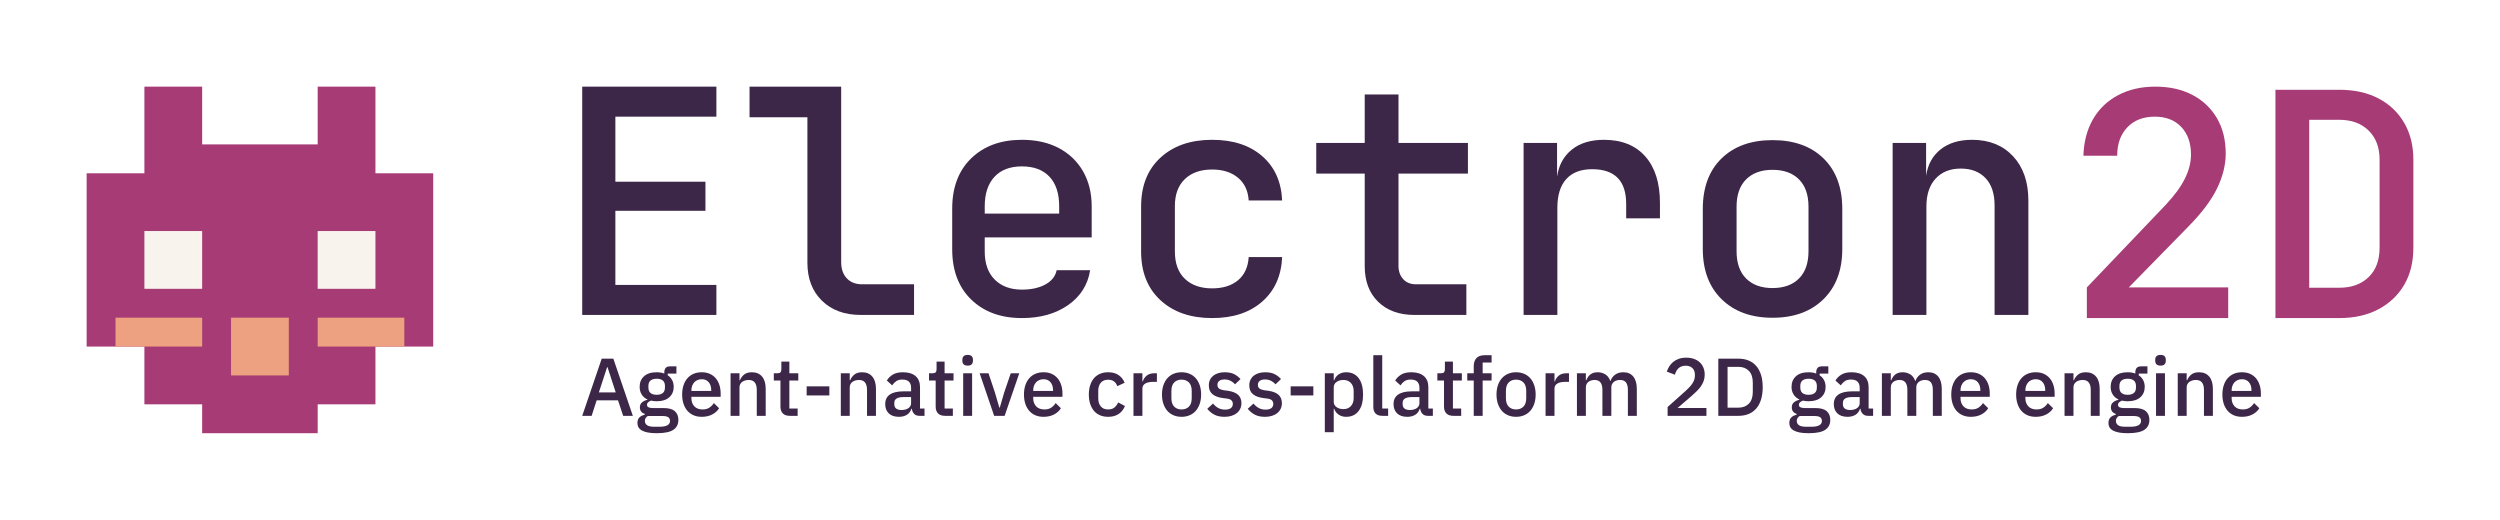
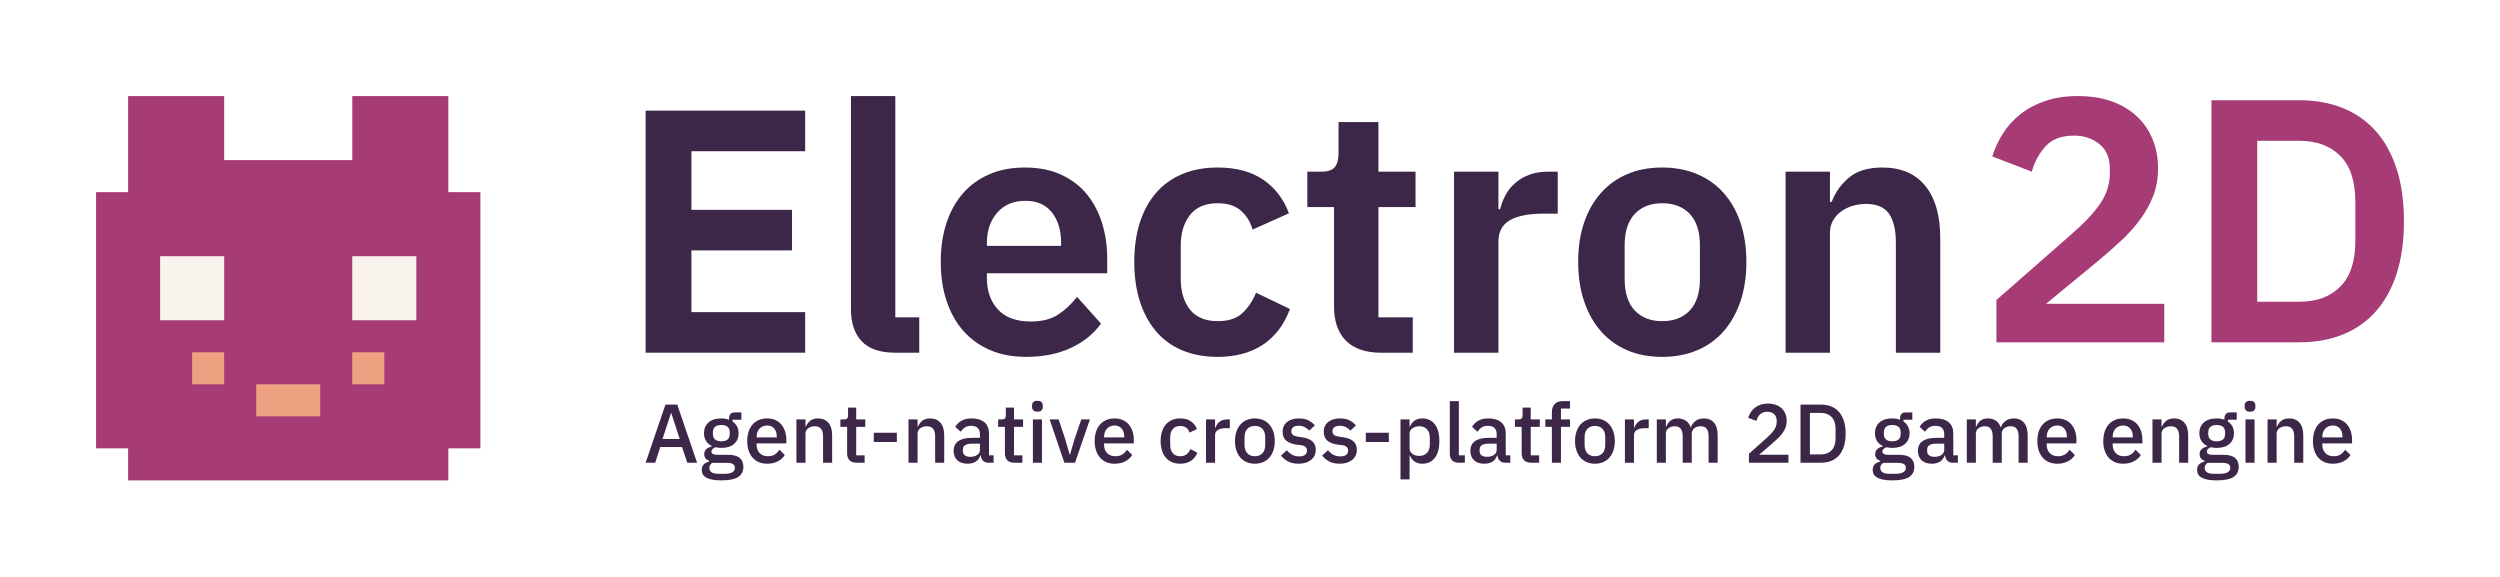
- <svg xmlns="http://www.w3.org/2000/svg" width="692.518" height="144.000" viewBox="0 0 692.518 144.000">
+ <svg xmlns="http://www.w3.org/2000/svg" width="624.511" height="144.000" viewBox="0 0 624.511 144.000">
  <g transform="translate(8.0 8.0) scale(1.0)">
-     <path fill="#A63B75" d="M32 16H48V32H80V16H96V40H112V88H96V104H80V112H48V104H32V88H16V40H32Z" />
+     <path fill="#A63B75" d="M24 16H48V32H80V16H104V40H112V104H104V112H24V104H16V40H24Z" />
    <path fill="#F9F3EE" d="M32 56H48V72H32ZM80 56H96V72H80Z" />
-     <path fill="#EDA181" d="M24 80H48V88H24ZM80 80H104V88H80ZM56 80H72V96H56Z" />
+     <path fill="#EDA181" d="M40 80H48V88H40ZM80 80H88V88H80ZM56 88H72V96H56Z" />
  </g>
-   <g transform="translate(153.1365 87.24229)">
+   <g transform="translate(154.1761 88.10863)">
    <g fill="#3D2749" transform="scale(0.08663328 -0.08663328)">
-       <path transform="translate(0 0)" d="M94 0V730H523V634H200V426H488V333H200V96H523V0Z" />
-       <path transform="translate(600 0)" d="M385 0Q307 0 260.5 45.5Q214 91 214 167V632H29V730H322V169Q322 136 340.0 117.0Q358 98 389 98H555V0Z" />
-       <path transform="translate(1200 0)" d="M300 -10Q199 -10 138.0 49.0Q77 108 77 210V340Q77 442 138.0 501.0Q199 560 300 560Q368 560 418.0 533.5Q468 507 495.5 459.0Q523 411 523 347V248H181V203Q181 145 213.0 113.0Q245 81 300 81Q345 81 375.0 97.5Q405 114 411 143H518Q507 73 447.5 31.5Q388 -10 300 -10ZM181 347V324H419V348Q419 409 388.0 442.0Q357 475 300 475Q243 475 212.0 441.5Q181 408 181 347Z" />
-       <path transform="translate(1800 0)" d="M308 -10Q205 -10 143.0 47.0Q81 104 81 203V347Q81 446 143.0 503.0Q205 560 308 560Q408 560 468.0 508.0Q528 456 532 366H425Q422 413 390.5 439.0Q359 465 308 465Q253 465 221.0 434.5Q189 404 189 348V203Q189 146 221.0 115.5Q253 85 308 85Q360 85 391.0 111.0Q422 137 425 185H532Q528 95 468.0 42.5Q408 -10 308 -10Z" />
-       <path transform="translate(2400 0)" d="M355 0Q282 0 239.0 42.0Q196 84 196 156V452H41V550H196V705H304V550H526V452H304V157Q304 131 319.0 114.5Q334 98 360 98H521V0Z" />
-       <path transform="translate(3000 0)" d="M104 0V550H211V442Q219 497 258.0 528.5Q297 560 361 560Q446 560 493.0 507.0Q540 454 540 358V309H432V355Q432 466 323 466Q269 466 240.5 434.5Q212 403 212 343V0Z" />
-       <path transform="translate(3600 0)" d="M300 -9Q198 -9 137.5 50.0Q77 109 77 211V339Q77 442 137.0 500.5Q197 559 300 559Q403 559 463.0 500.5Q523 442 523 339V211Q523 109 462.5 50.0Q402 -9 300 -9ZM300 86Q354 86 384.5 116.5Q415 147 415 204V346Q415 403 384.5 433.5Q354 464 300 464Q246 464 215.5 433.5Q185 403 185 346V204Q185 147 215.5 116.5Q246 86 300 86Z" />
-       <path transform="translate(4200 0)" d="M84 0V550H191V445Q199 499 237.5 529.5Q276 560 338 560Q420 560 469.0 507.5Q518 455 518 366V0H410V350Q410 407 381.0 437.5Q352 468 302 468Q251 468 221.5 436.0Q192 404 192 347V0Z" />
+       <path transform="translate(0 0)" d="M82 0V698H542V581H214V412H504V295H214V117H542V0Z" />
+       <path transform="translate(600 0)" d="M202 0Q136 0 105.0 33.0Q74 66 74 126V740H202V102H271V0Z" />
+       <path transform="translate(894 0)" d="M285 -12Q227 -12 181.5 7.5Q136 27 104.5 62.5Q73 98 56.0 148.5Q39 199 39 262Q39 324 55.5 374.0Q72 424 103.0 459.5Q134 495 179.0 514.5Q224 534 281 534Q342 534 387.0 513.0Q432 492 461.0 456.0Q490 420 504.5 372.5Q519 325 519 271V229H172V216Q172 159 204.0 124.5Q236 90 299 90Q347 90 377.5 110.0Q408 130 432 161L501 84Q469 39 413.5 13.5Q358 -12 285 -12ZM283 438Q232 438 202.0 404.0Q172 370 172 316V308H386V317Q386 371 359.5 404.5Q333 438 283 438Z" />
+       <path transform="translate(1452 0)" d="M280 -12Q222 -12 177.0 7.0Q132 26 101.5 62.0Q71 98 55.0 148.5Q39 199 39 262Q39 325 55.0 375.0Q71 425 101.5 460.5Q132 496 177.0 515.0Q222 534 280 534Q359 534 410.5 499.0Q462 464 485 402L380 355Q371 388 346.5 409.5Q322 431 280 431Q226 431 199.5 397.0Q173 363 173 308V213Q173 158 199.5 124.5Q226 91 280 91Q326 91 351.0 114.5Q376 138 390 173L488 126Q462 57 409.0 22.5Q356 -12 280 -12Z" />
+       <path transform="translate(1965 0)" d="M237 0Q171 0 136.5 34.5Q102 69 102 133V420H25V522H65Q94 522 104.5 535.5Q115 549 115 576V665H230V522H337V420H230V102H329V0Z" />
+       <path transform="translate(2339 0)" d="M74 0V522H202V414H207Q212 435 222.5 454.5Q233 474 250.0 489.0Q267 504 290.5 513.0Q314 522 345 522H373V401H333Q268 401 235.0 382.0Q202 363 202 320V0Z" />
+       <path transform="translate(2732 0)" d="M281 -12Q225 -12 180.5 7.0Q136 26 104.5 62.0Q73 98 56.0 148.5Q39 199 39 262Q39 325 56.0 375.0Q73 425 104.5 460.5Q136 496 180.5 515.0Q225 534 281 534Q337 534 382.0 515.0Q427 496 458.5 460.5Q490 425 507.0 375.0Q524 325 524 262Q524 199 507.0 148.5Q490 98 458.5 62.0Q427 26 382.0 7.0Q337 -12 281 -12ZM281 91Q332 91 361.0 122.0Q390 153 390 213V310Q390 369 361.0 400.0Q332 431 281 431Q231 431 202.0 400.0Q173 369 173 310V213Q173 153 202.0 122.0Q231 91 281 91Z" />
+       <path transform="translate(3295 0)" d="M74 0V522H202V435H207Q223 477 257.5 505.5Q292 534 353 534Q434 534 477.0 481.0Q520 428 520 330V0H392V317Q392 373 372.0 401.0Q352 429 306 429Q286 429 267.5 423.5Q249 418 234.5 407.5Q220 397 211.0 381.5Q202 366 202 345V0Z" />
    </g>
  </g>
-   <g transform="translate(571.142 88.10863)">
+   <g transform="translate(493.3454 85.50963)">
    <g fill="#A63B75" transform="scale(0.08663328 -0.08663328)">
-       <path transform="translate(0 0)" d="M80 0V98L333 363Q375 408 394.0 447.0Q413 486 413 523Q413 578 382.0 611.0Q351 644 297 644Q242 644 209.5 610.0Q177 576 177 519H69Q71 586 99.5 635.5Q128 685 179.5 712.5Q231 740 299 740Q367 740 417.5 713.5Q468 687 496.0 639.0Q524 591 524 526Q524 472 496.5 415.0Q469 358 404 292L214 98H532V0Z" />
-       <path transform="translate(600 0)" d="M83 0V730H287Q359 730 412.0 702.5Q465 675 494.5 624.5Q524 574 524 507V225Q524 156 494.5 106.0Q465 56 412.0 28.0Q359 0 287 0ZM191 97H287Q346 97 381.0 131.0Q416 165 416 225V507Q416 565 381.0 599.5Q346 634 287 634H191Z" />
+       <path transform="translate(0 0)" d="M546 0H62V122L281 314Q337 363 363.0 402.5Q389 442 389 488V501Q389 547 359.0 571.5Q329 596 286 596Q232 596 204.0 565.5Q176 535 164 492L50 536Q61 571 81.0 602.5Q101 634 131.5 658.0Q162 682 203.0 696.0Q244 710 297 710Q352 710 395.0 694.5Q438 679 467.5 651.0Q497 623 512.5 585.0Q528 547 528 502Q528 458 514.0 422.0Q500 386 476.0 353.5Q452 321 420.0 291.5Q388 262 352 232L205 111H546Z" />
+       <path transform="translate(600 0)" d="M82 698H336Q404 698 459.5 676.0Q515 654 554.5 610.5Q594 567 615.5 501.5Q637 436 637 349Q637 262 615.5 196.5Q594 131 554.5 87.5Q515 44 459.5 22.0Q404 0 336 0H82ZM336 117Q410 117 453.5 160.5Q497 204 497 294V404Q497 494 453.5 537.5Q410 581 336 581H214V117Z" />
    </g>
  </g>
-   <g transform="translate(160.7808 115.1898)">
-     <g fill="#3D2749" transform="scale(0.0226896 -0.0226896)">
+   <g transform="translate(160.8224 115.5904)">
+     <g fill="#3D2749" transform="scale(0.0208 -0.0208)">
      <path transform="translate(0 0)" d="M522 0 459 189H198L137 0H22L260 698H402L640 0ZM331 594H326L225 286H431Z" />
      <path transform="translate(662 0)" d="M534 -49Q534 -130 472.0 -171.0Q410 -212 270 -212Q206 -212 161.5 -203.5Q117 -195 88.5 -179.0Q60 -163 47.0 -140.0Q34 -117 34 -87Q34 -44 57.5 -20.0Q81 4 123 13V24Q64 43 64 104Q64 144 91.0 165.5Q118 187 156 196V200Q110 222 85.5 261.5Q61 301 61 354Q61 434 114.5 483.0Q168 532 268 532Q323 532 362 516V530Q362 565 378.5 584.5Q395 604 430 604H510V516H404V495Q439 472 458.0 435.5Q477 399 477 354Q477 275 423.0 226.5Q369 178 269 178Q231 178 201 186Q181 179 166.0 166.5Q151 154 151 134Q151 113 170.0 104.0Q189 95 224 95H352Q448 95 491.0 56.5Q534 18 534 -49ZM432 -61Q432 -34 411.5 -18.0Q391 -2 337 -2H161Q125 -23 125 -62Q125 -94 150.5 -113.5Q176 -133 237 -133H305Q432 -133 432 -61ZM269 257Q317 257 343.5 278.5Q370 300 370 345V365Q370 410 343.5 431.5Q317 453 269 453Q221 453 194.5 431.5Q168 410 168 365V345Q168 300 194.5 278.5Q221 257 269 257Z" />
      <path transform="translate(1199 0)" d="M282 -12Q226 -12 182.0 7.0Q138 26 107.0 61.5Q76 97 59.5 147.5Q43 198 43 260Q43 322 59.5 372.5Q76 423 107.0 458.5Q138 494 182.0 513.0Q226 532 282 532Q339 532 382.5 512.0Q426 492 455.0 456.5Q484 421 498.5 374.0Q513 327 513 273V232H156V215Q156 155 191.5 116.5Q227 78 293 78Q341 78 374.0 99.0Q407 120 430 156L494 93Q465 45 410.0 16.5Q355 -12 282 -12ZM282 447Q254 447 230.5 437.0Q207 427 190.5 409.0Q174 391 165.0 366.0Q156 341 156 311V304H398V314Q398 374 367.0 410.5Q336 447 282 447Z" />
      <path transform="translate(1755 0)" d="M78 0V520H187V434H192Q209 476 243.5 504.0Q278 532 338 532Q418 532 462.5 479.5Q507 427 507 330V0H398V316Q398 438 300 438Q279 438 258.5 432.5Q238 427 222.0 416.0Q206 405 196.5 388.0Q187 371 187 348V0Z" />
      <path transform="translate(2335 0)" d="M222 0Q165 0 136.0 29.5Q107 59 107 113V431H26V520H70Q97 520 107.5 532.0Q118 544 118 571V662H216V520H325V431H216V89H317V0Z" />
      <path transform="translate(2700 0)" d="M62 249V360H339V249Z" />
      <path transform="translate(3101 0)" d="M78 0V520H187V434H192Q209 476 243.5 504.0Q278 532 338 532Q418 532 462.5 479.5Q507 427 507 330V0H398V316Q398 438 300 438Q279 438 258.5 432.5Q238 427 222.0 416.0Q206 405 196.5 388.0Q187 371 187 348V0Z" />
      <path transform="translate(3681 0)" d="M459 0Q416 0 393.0 24.5Q370 49 365 87H360Q345 38 305.0 13.0Q265 -12 208 -12Q127 -12 83.5 30.0Q40 72 40 143Q40 221 96.5 260.0Q153 299 262 299H356V343Q356 391 330.0 417.0Q304 443 249 443Q203 443 174.0 423.0Q145 403 125 372L60 431Q86 475 133.0 503.5Q180 532 256 532Q357 532 411.0 485.0Q465 438 465 350V89H520V0ZM239 71Q290 71 323.0 93.5Q356 116 356 154V229H264Q151 229 151 159V141Q151 106 174.5 88.5Q198 71 239 71Z" />
      <path transform="translate(4230 0)" d="M222 0Q165 0 136.0 29.5Q107 59 107 113V431H26V520H70Q97 520 107.5 532.0Q118 544 118 571V662H216V520H325V431H216V89H317V0Z" />
      <path transform="translate(4595 0)" d="M133 613Q99 613 83.5 629.0Q68 645 68 670V687Q68 712 83.5 728.0Q99 744 133 744Q167 744 182.0 728.0Q197 712 197 687V670Q197 645 182.0 629.0Q167 613 133 613ZM78 520H187V0H78Z" />
      <path transform="translate(4860 0)" d="M191 0 14 520H122L201 283L254 101H260L313 283L394 520H498L319 0Z" />
      <path transform="translate(5372 0)" d="M282 -12Q226 -12 182.0 7.0Q138 26 107.0 61.5Q76 97 59.5 147.5Q43 198 43 260Q43 322 59.5 372.5Q76 423 107.0 458.5Q138 494 182.0 513.0Q226 532 282 532Q339 532 382.5 512.0Q426 492 455.0 456.5Q484 421 498.5 374.0Q513 327 513 273V232H156V215Q156 155 191.5 116.5Q227 78 293 78Q341 78 374.0 99.0Q407 120 430 156L494 93Q465 45 410.0 16.5Q355 -12 282 -12ZM282 447Q254 447 230.5 437.0Q207 427 190.5 409.0Q174 391 165.0 366.0Q156 341 156 311V304H398V314Q398 374 367.0 410.5Q336 447 282 447Z" />
      <path transform="translate(5928 0)" d="" />
      <path transform="translate(6164 0)" d="M279 -12Q223 -12 179.0 7.0Q135 26 105.0 61.5Q75 97 59.0 147.5Q43 198 43 260Q43 322 59.0 372.5Q75 423 105.0 458.5Q135 494 179.0 513.0Q223 532 279 532Q357 532 407.0 497.0Q457 462 480 404L390 362Q379 398 351.5 419.5Q324 441 279 441Q219 441 188.5 403.5Q158 366 158 306V213Q158 153 188.5 115.5Q219 78 279 78Q327 78 355.5 101.5Q384 125 401 164L484 120Q458 56 406.0 22.0Q354 -12 279 -12Z" />
      <path transform="translate(6674 0)" d="M78 0V520H187V420H192Q203 460 238.0 490.0Q273 520 335 520H364V415H321Q256 415 221.5 394.0Q187 373 187 332V0Z" />
      <path transform="translate(7057 0)" d="M282 -12Q228 -12 183.5 7.0Q139 26 108.0 61.5Q77 97 60.0 147.5Q43 198 43 260Q43 322 60.0 372.5Q77 423 108.0 458.5Q139 494 183.5 513.0Q228 532 282 532Q336 532 380.5 513.0Q425 494 456.0 458.5Q487 423 504.0 372.5Q521 322 521 260Q521 198 504.0 147.5Q487 97 456.0 61.5Q425 26 380.5 7.0Q336 -12 282 -12ZM282 78Q338 78 372.0 112.5Q406 147 406 216V304Q406 373 372.0 407.5Q338 442 282 442Q226 442 192.0 407.5Q158 373 158 304V216Q158 147 192.0 112.5Q226 78 282 78Z" />
      <path transform="translate(7621 0)" d="M243 -12Q169 -12 119.0 14.0Q69 40 32 86L102 150Q131 115 166.5 95.5Q202 76 249 76Q297 76 320.5 94.5Q344 113 344 146Q344 171 327.5 188.5Q311 206 270 211L222 217Q142 227 96.5 263.5Q51 300 51 372Q51 410 65.0 439.5Q79 469 104.5 489.5Q130 510 165.5 521.0Q201 532 244 532Q314 532 358.5 510.0Q403 488 438 449L371 385Q351 409 318.5 426.5Q286 444 244 444Q199 444 177.5 426.0Q156 408 156 379Q156 349 175.0 334.0Q194 319 236 312L284 306Q370 293 409.5 255.5Q449 218 449 155Q449 117 434.5 86.5Q420 56 393.0 34.0Q366 12 328.0 0.0Q290 -12 243 -12Z" />
      <path transform="translate(8115 0)" d="M243 -12Q169 -12 119.0 14.0Q69 40 32 86L102 150Q131 115 166.5 95.5Q202 76 249 76Q297 76 320.5 94.5Q344 113 344 146Q344 171 327.5 188.5Q311 206 270 211L222 217Q142 227 96.5 263.5Q51 300 51 372Q51 410 65.0 439.5Q79 469 104.5 489.5Q130 510 165.5 521.0Q201 532 244 532Q314 532 358.5 510.0Q403 488 438 449L371 385Q351 409 318.5 426.5Q286 444 244 444Q199 444 177.5 426.0Q156 408 156 379Q156 349 175.0 334.0Q194 319 236 312L284 306Q370 293 409.5 255.5Q449 218 449 155Q449 117 434.5 86.5Q420 56 393.0 34.0Q366 12 328.0 0.0Q290 -12 243 -12Z" />
      <path transform="translate(8609 0)" d="M62 249V360H339V249Z" />
      <path transform="translate(9010 0)" d="M78 520H187V434H192Q209 481 247.5 506.5Q286 532 338 532Q437 532 491.0 460.5Q545 389 545 260Q545 131 491.0 59.5Q437 -12 338 -12Q286 -12 247.5 14.0Q209 40 192 86H187V-200H78ZM305 82Q362 82 396.0 118.5Q430 155 430 215V305Q430 365 396.0 401.5Q362 438 305 438Q255 438 221.0 413.5Q187 389 187 349V171Q187 131 221.0 106.5Q255 82 305 82Z" />
      <path transform="translate(9602 0)" d="M189 0Q133 0 105.5 28.5Q78 57 78 108V740H187V89H259V0Z" />
      <path transform="translate(9887 0)" d="M459 0Q416 0 393.0 24.5Q370 49 365 87H360Q345 38 305.0 13.0Q265 -12 208 -12Q127 -12 83.5 30.0Q40 72 40 143Q40 221 96.5 260.0Q153 299 262 299H356V343Q356 391 330.0 417.0Q304 443 249 443Q203 443 174.0 423.0Q145 403 125 372L60 431Q86 475 133.0 503.5Q180 532 256 532Q357 532 411.0 485.0Q465 438 465 350V89H520V0ZM239 71Q290 71 323.0 93.5Q356 116 356 154V229H264Q151 229 151 159V141Q151 106 174.5 88.5Q198 71 239 71Z" />
      <path transform="translate(10436 0)" d="M222 0Q165 0 136.0 29.5Q107 59 107 113V431H26V520H70Q97 520 107.5 532.0Q118 544 118 571V662H216V520H325V431H216V89H317V0Z" />
      <path transform="translate(10801 0)" d="M105 431H26V520H105V606Q105 669 138.0 704.5Q171 740 237 740H323V651H214V520H323V431H214V0H105Z" />
      <path transform="translate(11141 0)" d="M282 -12Q228 -12 183.5 7.0Q139 26 108.0 61.5Q77 97 60.0 147.5Q43 198 43 260Q43 322 60.0 372.5Q77 423 108.0 458.5Q139 494 183.5 513.0Q228 532 282 532Q336 532 380.5 513.0Q425 494 456.0 458.5Q487 423 504.0 372.5Q521 322 521 260Q521 198 504.0 147.5Q487 97 456.0 61.5Q425 26 380.5 7.0Q336 -12 282 -12ZM282 78Q338 78 372.0 112.5Q406 147 406 216V304Q406 373 372.0 407.5Q338 442 282 442Q226 442 192.0 407.5Q158 373 158 304V216Q158 147 192.0 112.5Q226 78 282 78Z" />
      <path transform="translate(11705 0)" d="M78 0V520H187V420H192Q203 460 238.0 490.0Q273 520 335 520H364V415H321Q256 415 221.5 394.0Q187 373 187 332V0Z" />
      <path transform="translate(12088 0)" d="M78 0V520H187V434H192Q200 454 211.5 472.0Q223 490 239.5 503.5Q256 517 278.5 524.5Q301 532 331 532Q384 532 425.0 506.0Q466 480 485 426H488Q502 470 542.0 501.0Q582 532 645 532Q723 532 766.0 479.5Q809 427 809 330V0H700V317Q700 377 677.0 407.5Q654 438 604 438Q583 438 564.0 432.5Q545 427 530.5 416.0Q516 405 507.0 388.0Q498 371 498 349V0H389V317Q389 438 294 438Q274 438 254.5 432.5Q235 427 220.0 416.0Q205 405 196.0 388.0Q187 371 187 349V0Z" />
      <path transform="translate(12970 0)" d="" />
      <path transform="translate(13206 0)" d="M541 0H67V108L290 307Q343 355 371.5 398.5Q400 442 400 490V503Q400 554 369.5 583.0Q339 612 287 612Q258 612 236.5 603.5Q215 595 199.0 580.0Q183 565 172.5 545.0Q162 525 156 502L57 540Q68 573 87.0 603.5Q106 634 135.0 658.0Q164 682 203.5 696.0Q243 710 296 710Q349 710 391.0 694.5Q433 679 461.5 651.5Q490 624 505.0 586.0Q520 548 520 503Q520 461 507.0 425.0Q494 389 471.0 357.0Q448 325 417.5 296.0Q387 267 353 237L189 96H541Z" />
      <path transform="translate(13806 0)" d="M86 698H333Q400 698 454.5 676.0Q509 654 547.5 610.5Q586 567 607.0 501.5Q628 436 628 349Q628 262 607.0 196.5Q586 131 547.5 87.5Q509 44 454.5 22.0Q400 0 333 0H86ZM333 100Q411 100 459.0 149.0Q507 198 507 293V405Q507 500 459.0 549.0Q411 598 333 598H199V100Z" />
      <path transform="translate(14489 0)" d="" />
      <path transform="translate(14725 0)" d="M534 -49Q534 -130 472.0 -171.0Q410 -212 270 -212Q206 -212 161.5 -203.5Q117 -195 88.5 -179.0Q60 -163 47.0 -140.0Q34 -117 34 -87Q34 -44 57.5 -20.0Q81 4 123 13V24Q64 43 64 104Q64 144 91.0 165.5Q118 187 156 196V200Q110 222 85.5 261.5Q61 301 61 354Q61 434 114.5 483.0Q168 532 268 532Q323 532 362 516V530Q362 565 378.5 584.5Q395 604 430 604H510V516H404V495Q439 472 458.0 435.5Q477 399 477 354Q477 275 423.0 226.5Q369 178 269 178Q231 178 201 186Q181 179 166.0 166.5Q151 154 151 134Q151 113 170.0 104.0Q189 95 224 95H352Q448 95 491.0 56.5Q534 18 534 -49ZM432 -61Q432 -34 411.5 -18.0Q391 -2 337 -2H161Q125 -23 125 -62Q125 -94 150.5 -113.5Q176 -133 237 -133H305Q432 -133 432 -61ZM269 257Q317 257 343.5 278.5Q370 300 370 345V365Q370 410 343.5 431.5Q317 453 269 453Q221 453 194.5 431.5Q168 410 168 365V345Q168 300 194.5 278.5Q221 257 269 257Z" />
      <path transform="translate(15262 0)" d="M459 0Q416 0 393.0 24.5Q370 49 365 87H360Q345 38 305.0 13.0Q265 -12 208 -12Q127 -12 83.5 30.0Q40 72 40 143Q40 221 96.5 260.0Q153 299 262 299H356V343Q356 391 330.0 417.0Q304 443 249 443Q203 443 174.0 423.0Q145 403 125 372L60 431Q86 475 133.0 503.5Q180 532 256 532Q357 532 411.0 485.0Q465 438 465 350V89H520V0ZM239 71Q290 71 323.0 93.5Q356 116 356 154V229H264Q151 229 151 159V141Q151 106 174.5 88.5Q198 71 239 71Z" />
      <path transform="translate(15811 0)" d="M78 0V520H187V434H192Q200 454 211.5 472.0Q223 490 239.5 503.5Q256 517 278.5 524.5Q301 532 331 532Q384 532 425.0 506.0Q466 480 485 426H488Q502 470 542.0 501.0Q582 532 645 532Q723 532 766.0 479.5Q809 427 809 330V0H700V317Q700 377 677.0 407.5Q654 438 604 438Q583 438 564.0 432.5Q545 427 530.5 416.0Q516 405 507.0 388.0Q498 371 498 349V0H389V317Q389 438 294 438Q274 438 254.5 432.5Q235 427 220.0 416.0Q205 405 196.0 388.0Q187 371 187 349V0Z" />
      <path transform="translate(16693 0)" d="M282 -12Q226 -12 182.0 7.0Q138 26 107.0 61.5Q76 97 59.5 147.5Q43 198 43 260Q43 322 59.5 372.5Q76 423 107.0 458.5Q138 494 182.0 513.0Q226 532 282 532Q339 532 382.5 512.0Q426 492 455.0 456.5Q484 421 498.5 374.0Q513 327 513 273V232H156V215Q156 155 191.5 116.5Q227 78 293 78Q341 78 374.0 99.0Q407 120 430 156L494 93Q465 45 410.0 16.5Q355 -12 282 -12ZM282 447Q254 447 230.5 437.0Q207 427 190.5 409.0Q174 391 165.0 366.0Q156 341 156 311V304H398V314Q398 374 367.0 410.5Q336 447 282 447Z" />
      <path transform="translate(17249 0)" d="" />
      <path transform="translate(17485 0)" d="M282 -12Q226 -12 182.0 7.0Q138 26 107.0 61.5Q76 97 59.5 147.5Q43 198 43 260Q43 322 59.5 372.5Q76 423 107.0 458.5Q138 494 182.0 513.0Q226 532 282 532Q339 532 382.5 512.0Q426 492 455.0 456.5Q484 421 498.5 374.0Q513 327 513 273V232H156V215Q156 155 191.5 116.5Q227 78 293 78Q341 78 374.0 99.0Q407 120 430 156L494 93Q465 45 410.0 16.5Q355 -12 282 -12ZM282 447Q254 447 230.5 437.0Q207 427 190.5 409.0Q174 391 165.0 366.0Q156 341 156 311V304H398V314Q398 374 367.0 410.5Q336 447 282 447Z" />
      <path transform="translate(18041 0)" d="M78 0V520H187V434H192Q209 476 243.5 504.0Q278 532 338 532Q418 532 462.5 479.5Q507 427 507 330V0H398V316Q398 438 300 438Q279 438 258.5 432.5Q238 427 222.0 416.0Q206 405 196.5 388.0Q187 371 187 348V0Z" />
      <path transform="translate(18621 0)" d="M534 -49Q534 -130 472.0 -171.0Q410 -212 270 -212Q206 -212 161.5 -203.5Q117 -195 88.5 -179.0Q60 -163 47.0 -140.0Q34 -117 34 -87Q34 -44 57.5 -20.0Q81 4 123 13V24Q64 43 64 104Q64 144 91.0 165.5Q118 187 156 196V200Q110 222 85.5 261.5Q61 301 61 354Q61 434 114.5 483.0Q168 532 268 532Q323 532 362 516V530Q362 565 378.5 584.5Q395 604 430 604H510V516H404V495Q439 472 458.0 435.5Q477 399 477 354Q477 275 423.0 226.5Q369 178 269 178Q231 178 201 186Q181 179 166.0 166.5Q151 154 151 134Q151 113 170.0 104.0Q189 95 224 95H352Q448 95 491.0 56.5Q534 18 534 -49ZM432 -61Q432 -34 411.5 -18.0Q391 -2 337 -2H161Q125 -23 125 -62Q125 -94 150.5 -113.5Q176 -133 237 -133H305Q432 -133 432 -61ZM269 257Q317 257 343.5 278.5Q370 300 370 345V365Q370 410 343.5 431.5Q317 453 269 453Q221 453 194.5 431.5Q168 410 168 365V345Q168 300 194.5 278.5Q221 257 269 257Z" />
      <path transform="translate(19158 0)" d="M133 613Q99 613 83.5 629.0Q68 645 68 670V687Q68 712 83.5 728.0Q99 744 133 744Q167 744 182.0 728.0Q197 712 197 687V670Q197 645 182.0 629.0Q167 613 133 613ZM78 520H187V0H78Z" />
      <path transform="translate(19423 0)" d="M78 0V520H187V434H192Q209 476 243.5 504.0Q278 532 338 532Q418 532 462.5 479.5Q507 427 507 330V0H398V316Q398 438 300 438Q279 438 258.5 432.5Q238 427 222.0 416.0Q206 405 196.5 388.0Q187 371 187 348V0Z" />
      <path transform="translate(20003 0)" d="M282 -12Q226 -12 182.0 7.0Q138 26 107.0 61.5Q76 97 59.5 147.5Q43 198 43 260Q43 322 59.5 372.5Q76 423 107.0 458.5Q138 494 182.0 513.0Q226 532 282 532Q339 532 382.5 512.0Q426 492 455.0 456.5Q484 421 498.5 374.0Q513 327 513 273V232H156V215Q156 155 191.5 116.5Q227 78 293 78Q341 78 374.0 99.0Q407 120 430 156L494 93Q465 45 410.0 16.5Q355 -12 282 -12ZM282 447Q254 447 230.5 437.0Q207 427 190.5 409.0Q174 391 165.0 366.0Q156 341 156 311V304H398V314Q398 374 367.0 410.5Q336 447 282 447Z" />
    </g>
  </g>
</svg>
